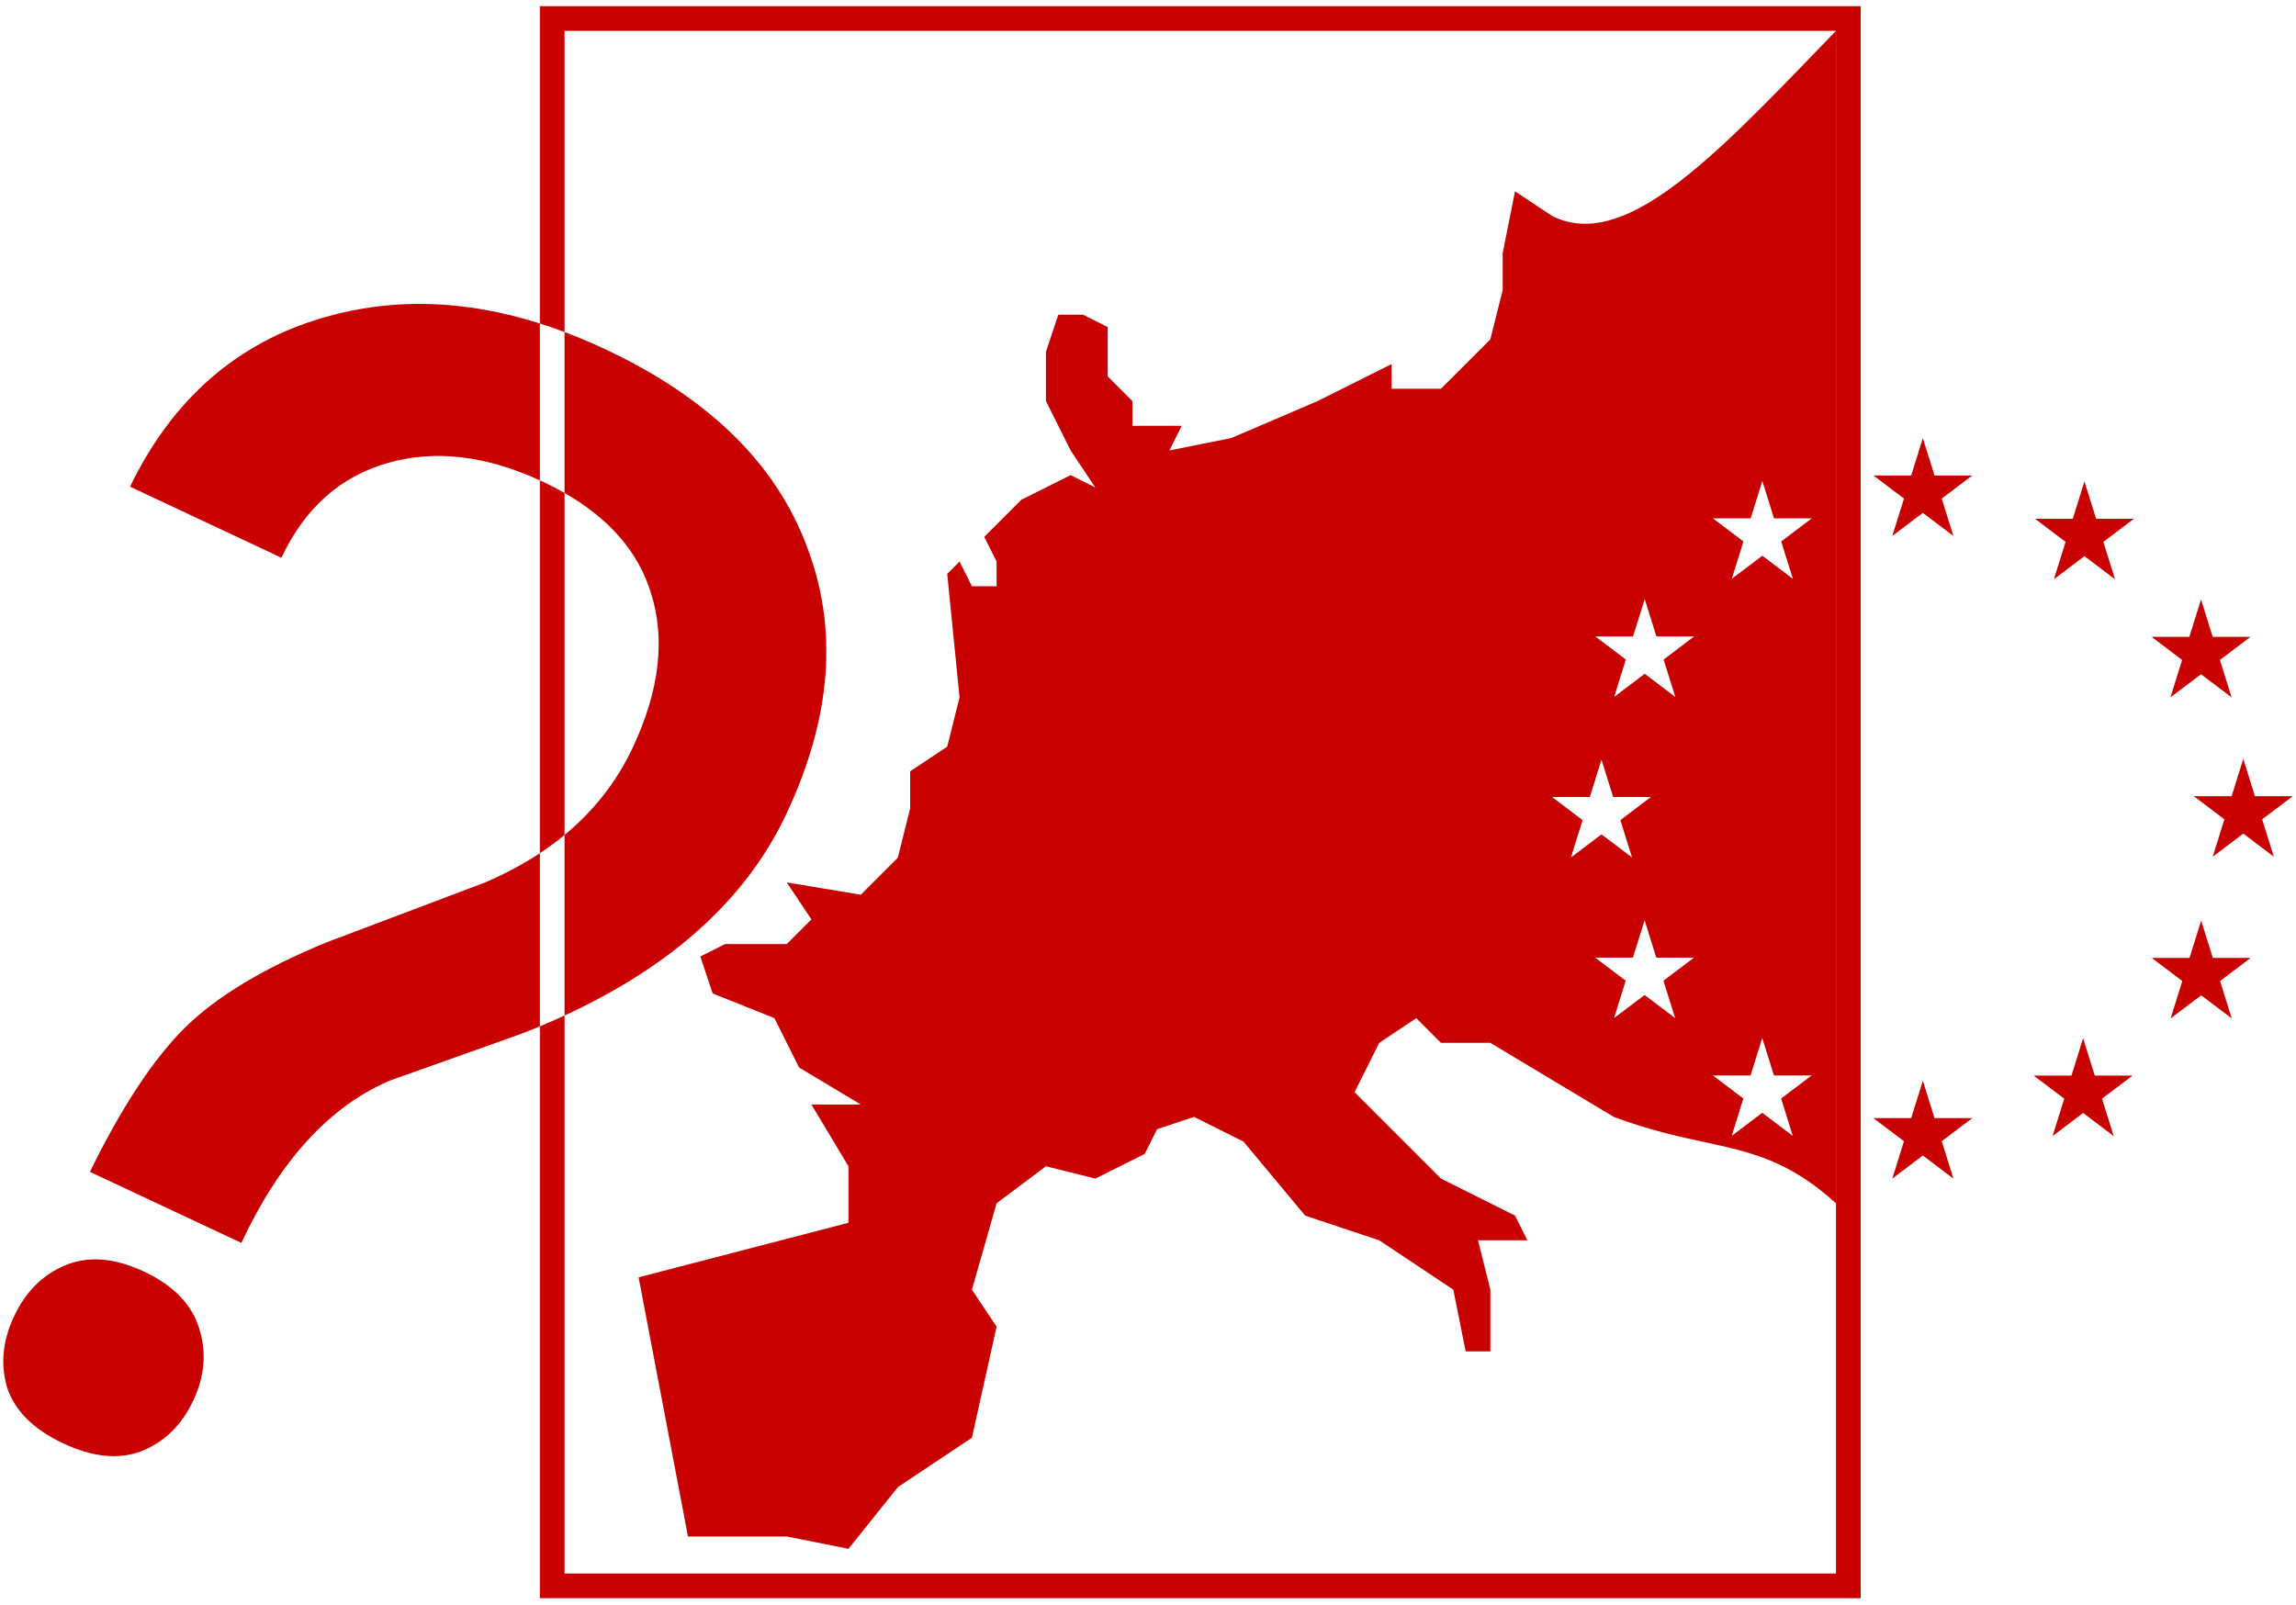
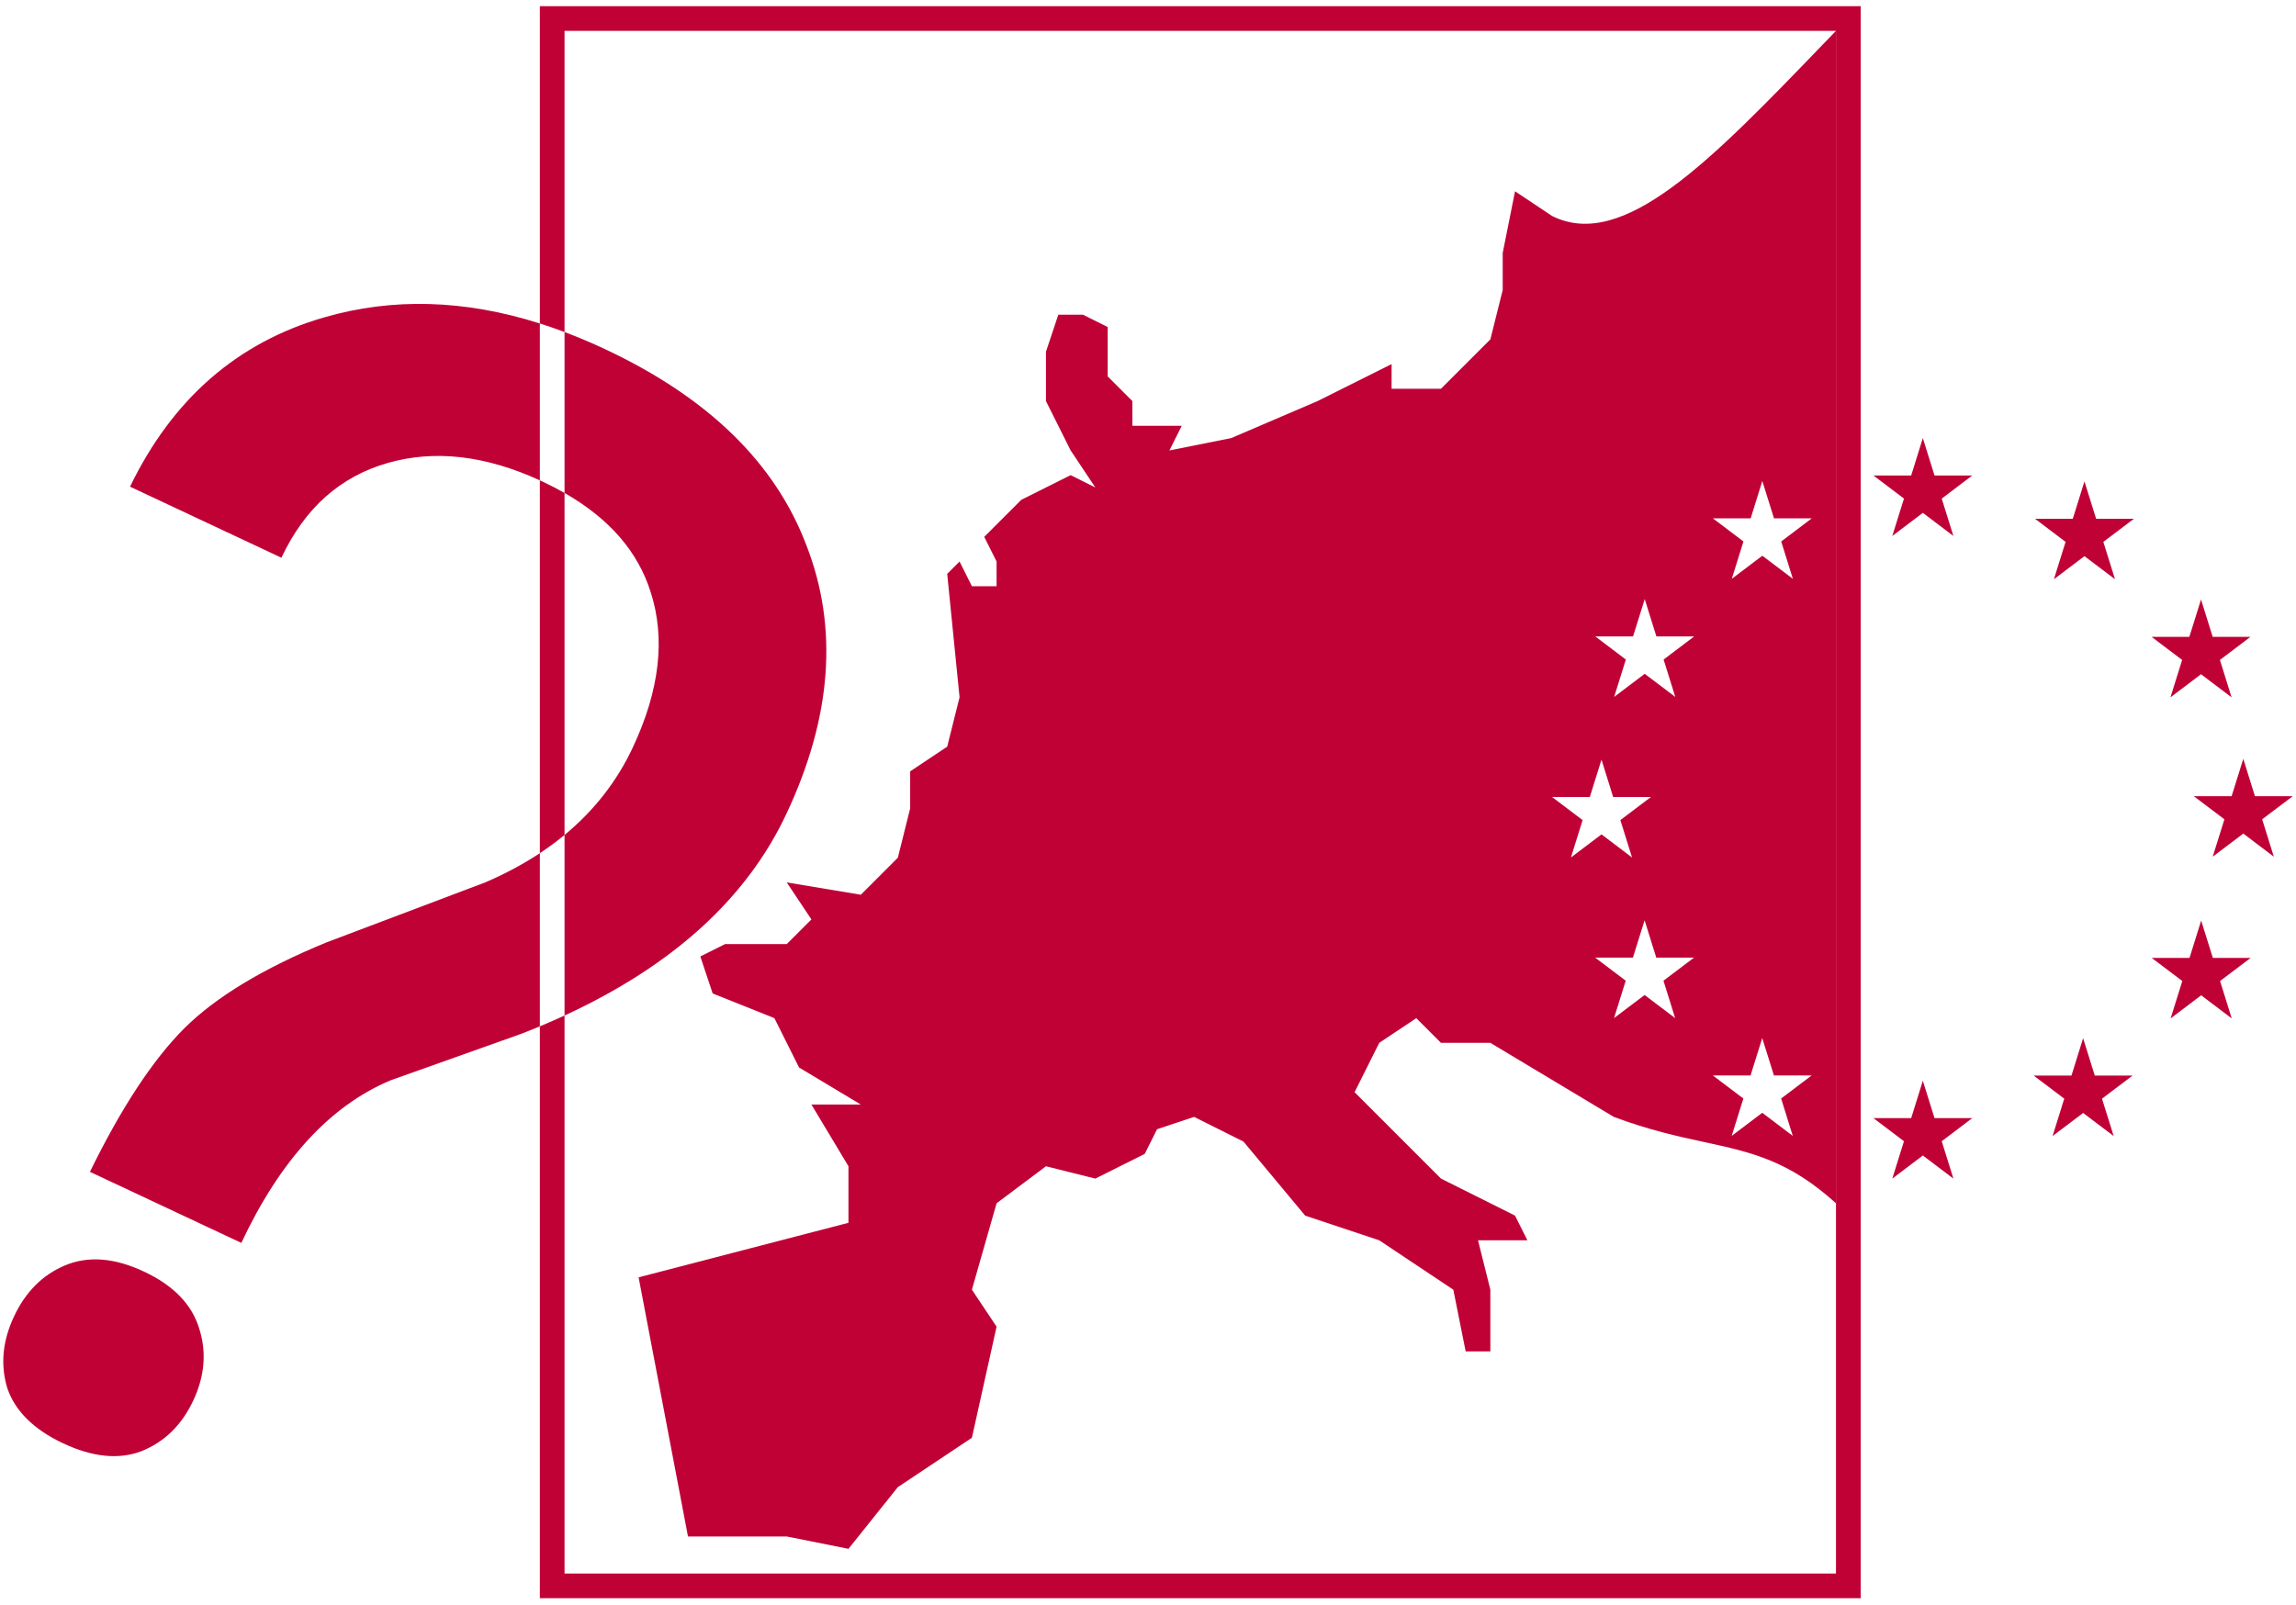
<svg xmlns="http://www.w3.org/2000/svg" width="93" height="65" viewBox="0 0 93 65" fill="none">
-   <path d="M77.885 17.75L78.358 19.264H79.887L78.65 20.2L79.123 21.714L77.885 20.778L76.648 21.714L77.121 20.2L75.883 19.264H77.413L77.885 17.75Z" fill="#C80000" />
-   <path d="M77.885 43.786L78.358 45.3H79.887L78.65 46.236L79.123 47.75L77.885 46.814L76.648 47.75L77.121 46.236L75.883 45.3H77.413L77.885 43.786Z" fill="#C80000" />
-   <path d="M84.377 42.063L84.85 43.577H86.379L85.142 44.512L85.615 46.026L84.377 45.091L83.14 46.026L83.613 44.512L82.375 43.577H83.905L84.377 42.063Z" fill="#C80000" />
-   <path d="M89.159 37.296L89.632 38.81H91.162L89.924 39.745L90.397 41.26L89.159 40.324L87.922 41.26L88.395 39.745L87.157 38.81H88.687L89.159 37.296Z" fill="#C80000" />
-   <path d="M90.865 30.744L91.337 32.258H92.867L91.629 33.194L92.102 34.708L90.865 33.772L89.627 34.708L90.1 33.194L88.862 32.258H90.392L90.865 30.744Z" fill="#C80000" />
-   <path d="M89.153 24.288L89.625 25.802H91.155L89.918 26.737L90.39 28.252L89.153 27.316L87.915 28.252L88.388 26.737L87.151 25.802H88.68L89.153 24.288Z" fill="#C80000" />
-   <path d="M84.431 19.504L84.904 21.018H86.434L85.196 21.954L85.669 23.468L84.431 22.532L83.194 23.468L83.667 21.954L82.429 21.018H83.959L84.431 19.504Z" fill="#C80000" />
-   <path fill-rule="evenodd" clip-rule="evenodd" d="M25.867 51.75L27.867 62.25H31.867L34.367 62.75L36.367 60.25L39.367 58.25L40.367 53.75L39.367 52.25L40.367 48.75L42.367 47.25L44.367 47.75L46.367 46.75L46.867 45.75L48.367 45.25L50.367 46.25L52.867 49.25L55.867 50.25L58.867 52.25L59.367 54.75H60.367V52.25L59.867 50.25H61.867L61.367 49.25L58.367 47.75L54.867 44.25L55.867 42.25L57.367 41.25L58.367 42.25H60.367L65.367 45.25C66.794 45.785 67.969 46.04 69.025 46.269C70.929 46.681 72.448 47.011 74.367 48.75V1.25C74.183 1.44 74.001 1.629 73.821 1.816C69.312 6.496 65.751 10.192 62.867 8.75L61.367 7.75L60.867 10.25V11.75L60.367 13.75L58.367 15.75H56.367V14.75L53.367 16.25L49.867 17.75L47.367 18.25L47.867 17.25H45.867V16.25L44.867 15.25V13.25L43.867 12.75H42.867L42.367 14.25V16.25L43.367 18.25L44.367 19.75L43.367 19.25L41.367 20.25L39.867 21.75L40.367 22.75V23.75H39.367L38.867 22.75L38.367 23.25L38.867 28.25L38.367 30.25L36.867 31.25V32.75L36.367 34.75L34.867 36.25L31.867 35.75L32.867 37.25L31.867 38.25H29.367L28.367 38.75L28.867 40.25L31.367 41.25L32.367 43.25L34.867 44.75H32.867L34.367 47.25V49.541L25.867 51.75ZM71.853 43.57L71.38 42.056L70.907 43.57H69.378L70.615 44.506L70.143 46.02L71.38 45.084L72.617 46.02L72.145 44.506L73.382 43.57H71.853ZM66.615 37.283L67.087 38.797H68.617L67.379 39.733L67.852 41.247L66.615 40.312L65.377 41.247L65.85 39.733L64.613 38.797H66.142L66.615 37.283ZM65.341 32.29L64.869 30.776L64.396 32.29H62.867L64.104 33.226L63.631 34.74L64.869 33.804L66.106 34.74L65.633 33.226L66.871 32.29H65.341ZM66.62 24.271L67.093 25.785H68.622L67.385 26.721L67.857 28.235L66.62 27.299L65.382 28.235L65.855 26.721L64.618 25.785H66.147L66.62 24.271ZM71.856 21.001L71.383 19.487L70.911 21.001H69.381L70.619 21.937L70.146 23.451L71.383 22.515L72.621 23.451L72.148 21.937L73.386 21.001H71.856Z" fill="#C80000" />
-   <path fill-rule="evenodd" clip-rule="evenodd" d="M21.867 0.25H75.367V64.75H21.867V41.582C22.208 41.439 22.541 41.293 22.867 41.143V63.75H74.367V1.25H22.867V13.452C22.532 13.326 22.198 13.21 21.867 13.105V0.25ZM21.867 19.461V13.105C18.817 12.139 15.909 12.056 13.141 12.855C9.617 13.87 6.992 16.157 5.267 19.717L11.399 22.596C12.344 20.585 13.781 19.305 15.711 18.755C17.607 18.214 19.659 18.45 21.867 19.461ZM22.867 19.972C22.589 19.813 22.296 19.662 21.988 19.517C21.948 19.498 21.907 19.479 21.867 19.461V34.566C21.202 35.005 20.47 35.398 19.669 35.744L13.226 38.18C10.652 39.237 8.732 40.399 7.463 41.664C6.195 42.93 4.921 44.867 3.642 47.476L9.775 50.355C11.352 46.996 13.367 44.8 15.821 43.768L21.115 41.884C21.37 41.785 21.62 41.684 21.867 41.582V34.566C22.219 34.333 22.552 34.087 22.867 33.828V41.143C27.249 39.122 30.245 36.398 31.855 32.969C33.692 29.058 33.963 25.436 32.668 22.104C31.406 18.76 28.687 16.108 24.51 14.147C23.958 13.888 23.41 13.656 22.867 13.452V19.972ZM22.867 19.972V33.828C24.064 32.839 24.985 31.66 25.629 30.289C26.718 27.968 26.962 25.871 26.358 23.996C25.844 22.351 24.68 21.01 22.867 19.972ZM0.568 53.334C1.035 52.339 1.722 51.651 2.63 51.268C3.571 50.873 4.638 50.956 5.831 51.517C7.025 52.077 7.77 52.845 8.067 53.82C8.374 54.774 8.295 55.748 7.828 56.742C7.361 57.737 6.662 58.42 5.732 58.793C4.813 59.143 3.756 59.038 2.563 58.478C1.369 57.917 0.614 57.172 0.296 56.24C0.01 55.297 0.101 54.328 0.568 53.334Z" fill="#C80000" />
+   <path d="M77.885 17.75L78.358 19.264H79.887L78.65 20.2L79.123 21.714L77.885 20.778L76.648 21.714L77.121 20.2L75.883 19.264H77.413L77.885 17.75Z" fill="#C00136" />
+   <path d="M77.885 43.786L78.358 45.3H79.887L78.65 46.236L79.123 47.75L77.885 46.814L76.648 47.75L77.121 46.236L75.883 45.3H77.413L77.885 43.786Z" fill="#C00136" />
+   <path d="M84.377 42.063L84.85 43.577H86.379L85.142 44.512L85.615 46.026L84.377 45.091L83.14 46.026L83.613 44.512L82.375 43.577H83.905L84.377 42.063Z" fill="#C00136" />
+   <path d="M89.159 37.296L89.632 38.81H91.162L89.924 39.745L90.397 41.26L89.159 40.324L87.922 41.26L88.395 39.745L87.157 38.81H88.687L89.159 37.296Z" fill="#C00136" />
+   <path d="M90.865 30.744L91.337 32.258H92.867L91.629 33.194L92.102 34.708L90.865 33.772L89.627 34.708L90.1 33.194L88.862 32.258H90.392L90.865 30.744Z" fill="#C00136" />
+   <path d="M89.153 24.288L89.625 25.802H91.155L89.918 26.737L90.39 28.252L89.153 27.316L87.915 28.252L88.388 26.737L87.151 25.802H88.68L89.153 24.288Z" fill="#C00136" />
+   <path d="M84.431 19.504L84.904 21.018H86.434L85.196 21.954L85.669 23.468L84.431 22.532L83.194 23.468L83.667 21.954L82.429 21.018H83.959L84.431 19.504Z" fill="#C00136" />
+   <path fill-rule="evenodd" clip-rule="evenodd" d="M25.867 51.75L27.867 62.25H31.867L34.367 62.75L36.367 60.25L39.367 58.25L40.367 53.75L39.367 52.25L40.367 48.75L42.367 47.25L44.367 47.75L46.367 46.75L46.867 45.75L48.367 45.25L50.367 46.25L52.867 49.25L55.867 50.25L58.867 52.25L59.367 54.75H60.367V52.25L59.867 50.25H61.867L61.367 49.25L58.367 47.75L54.867 44.25L55.867 42.25L57.367 41.25L58.367 42.25H60.367L65.367 45.25C66.794 45.785 67.969 46.04 69.025 46.269C70.929 46.681 72.448 47.011 74.367 48.75V1.25C74.183 1.44 74.001 1.629 73.821 1.816C69.312 6.496 65.751 10.192 62.867 8.75L61.367 7.75L60.867 10.25V11.75L60.367 13.75L58.367 15.75H56.367V14.75L53.367 16.25L49.867 17.75L47.367 18.25L47.867 17.25H45.867V16.25L44.867 15.25V13.25L43.867 12.75H42.867L42.367 14.25V16.25L43.367 18.25L44.367 19.75L43.367 19.25L41.367 20.25L39.867 21.75L40.367 22.75V23.75H39.367L38.867 22.75L38.367 23.25L38.867 28.25L38.367 30.25L36.867 31.25V32.75L36.367 34.75L34.867 36.25L31.867 35.75L32.867 37.25L31.867 38.25H29.367L28.367 38.75L28.867 40.25L31.367 41.25L32.367 43.25L34.867 44.75H32.867L34.367 47.25V49.541L25.867 51.75ZM71.853 43.57L71.38 42.056L70.907 43.57H69.378L70.615 44.506L70.143 46.02L71.38 45.084L72.617 46.02L72.145 44.506L73.382 43.57H71.853ZM66.615 37.283L67.087 38.797H68.617L67.379 39.733L67.852 41.247L66.615 40.312L65.377 41.247L65.85 39.733L64.613 38.797H66.142L66.615 37.283ZM65.341 32.29L64.869 30.776L64.396 32.29H62.867L64.104 33.226L63.631 34.74L64.869 33.804L66.106 34.74L65.633 33.226L66.871 32.29H65.341ZM66.62 24.271L67.093 25.785H68.622L67.385 26.721L67.857 28.235L66.62 27.299L65.382 28.235L65.855 26.721L64.618 25.785H66.147L66.62 24.271ZM71.856 21.001L71.383 19.487L70.911 21.001H69.381L70.619 21.937L70.146 23.451L71.383 22.515L72.621 23.451L72.148 21.937L73.386 21.001H71.856Z" fill="#C00136" />
+   <path fill-rule="evenodd" clip-rule="evenodd" d="M21.867 0.25H75.367V64.75H21.867V41.582C22.208 41.439 22.541 41.293 22.867 41.143V63.75H74.367V1.25H22.867V13.452C22.532 13.326 22.198 13.21 21.867 13.105V0.25ZM21.867 19.461V13.105C18.817 12.139 15.909 12.056 13.141 12.855C9.617 13.87 6.992 16.157 5.267 19.717L11.399 22.596C12.344 20.585 13.781 19.305 15.711 18.755C17.607 18.214 19.659 18.45 21.867 19.461ZM22.867 19.972C22.589 19.813 22.296 19.662 21.988 19.517C21.948 19.498 21.907 19.479 21.867 19.461V34.566C21.202 35.005 20.47 35.398 19.669 35.744L13.226 38.18C10.652 39.237 8.732 40.399 7.463 41.664C6.195 42.93 4.921 44.867 3.642 47.476L9.775 50.355C11.352 46.996 13.367 44.8 15.821 43.768L21.115 41.884C21.37 41.785 21.62 41.684 21.867 41.582V34.566C22.219 34.333 22.552 34.087 22.867 33.828V41.143C27.249 39.122 30.245 36.398 31.855 32.969C33.692 29.058 33.963 25.436 32.668 22.104C31.406 18.76 28.687 16.108 24.51 14.147C23.958 13.888 23.41 13.656 22.867 13.452V19.972ZM22.867 19.972V33.828C24.064 32.839 24.985 31.66 25.629 30.289C26.718 27.968 26.962 25.871 26.358 23.996C25.844 22.351 24.68 21.01 22.867 19.972ZM0.568 53.334C1.035 52.339 1.722 51.651 2.63 51.268C3.571 50.873 4.638 50.956 5.831 51.517C7.025 52.077 7.77 52.845 8.067 53.82C8.374 54.774 8.295 55.748 7.828 56.742C7.361 57.737 6.662 58.42 5.732 58.793C4.813 59.143 3.756 59.038 2.563 58.478C1.369 57.917 0.614 57.172 0.296 56.24C0.01 55.297 0.101 54.328 0.568 53.334Z" fill="#C00136" />
</svg>
